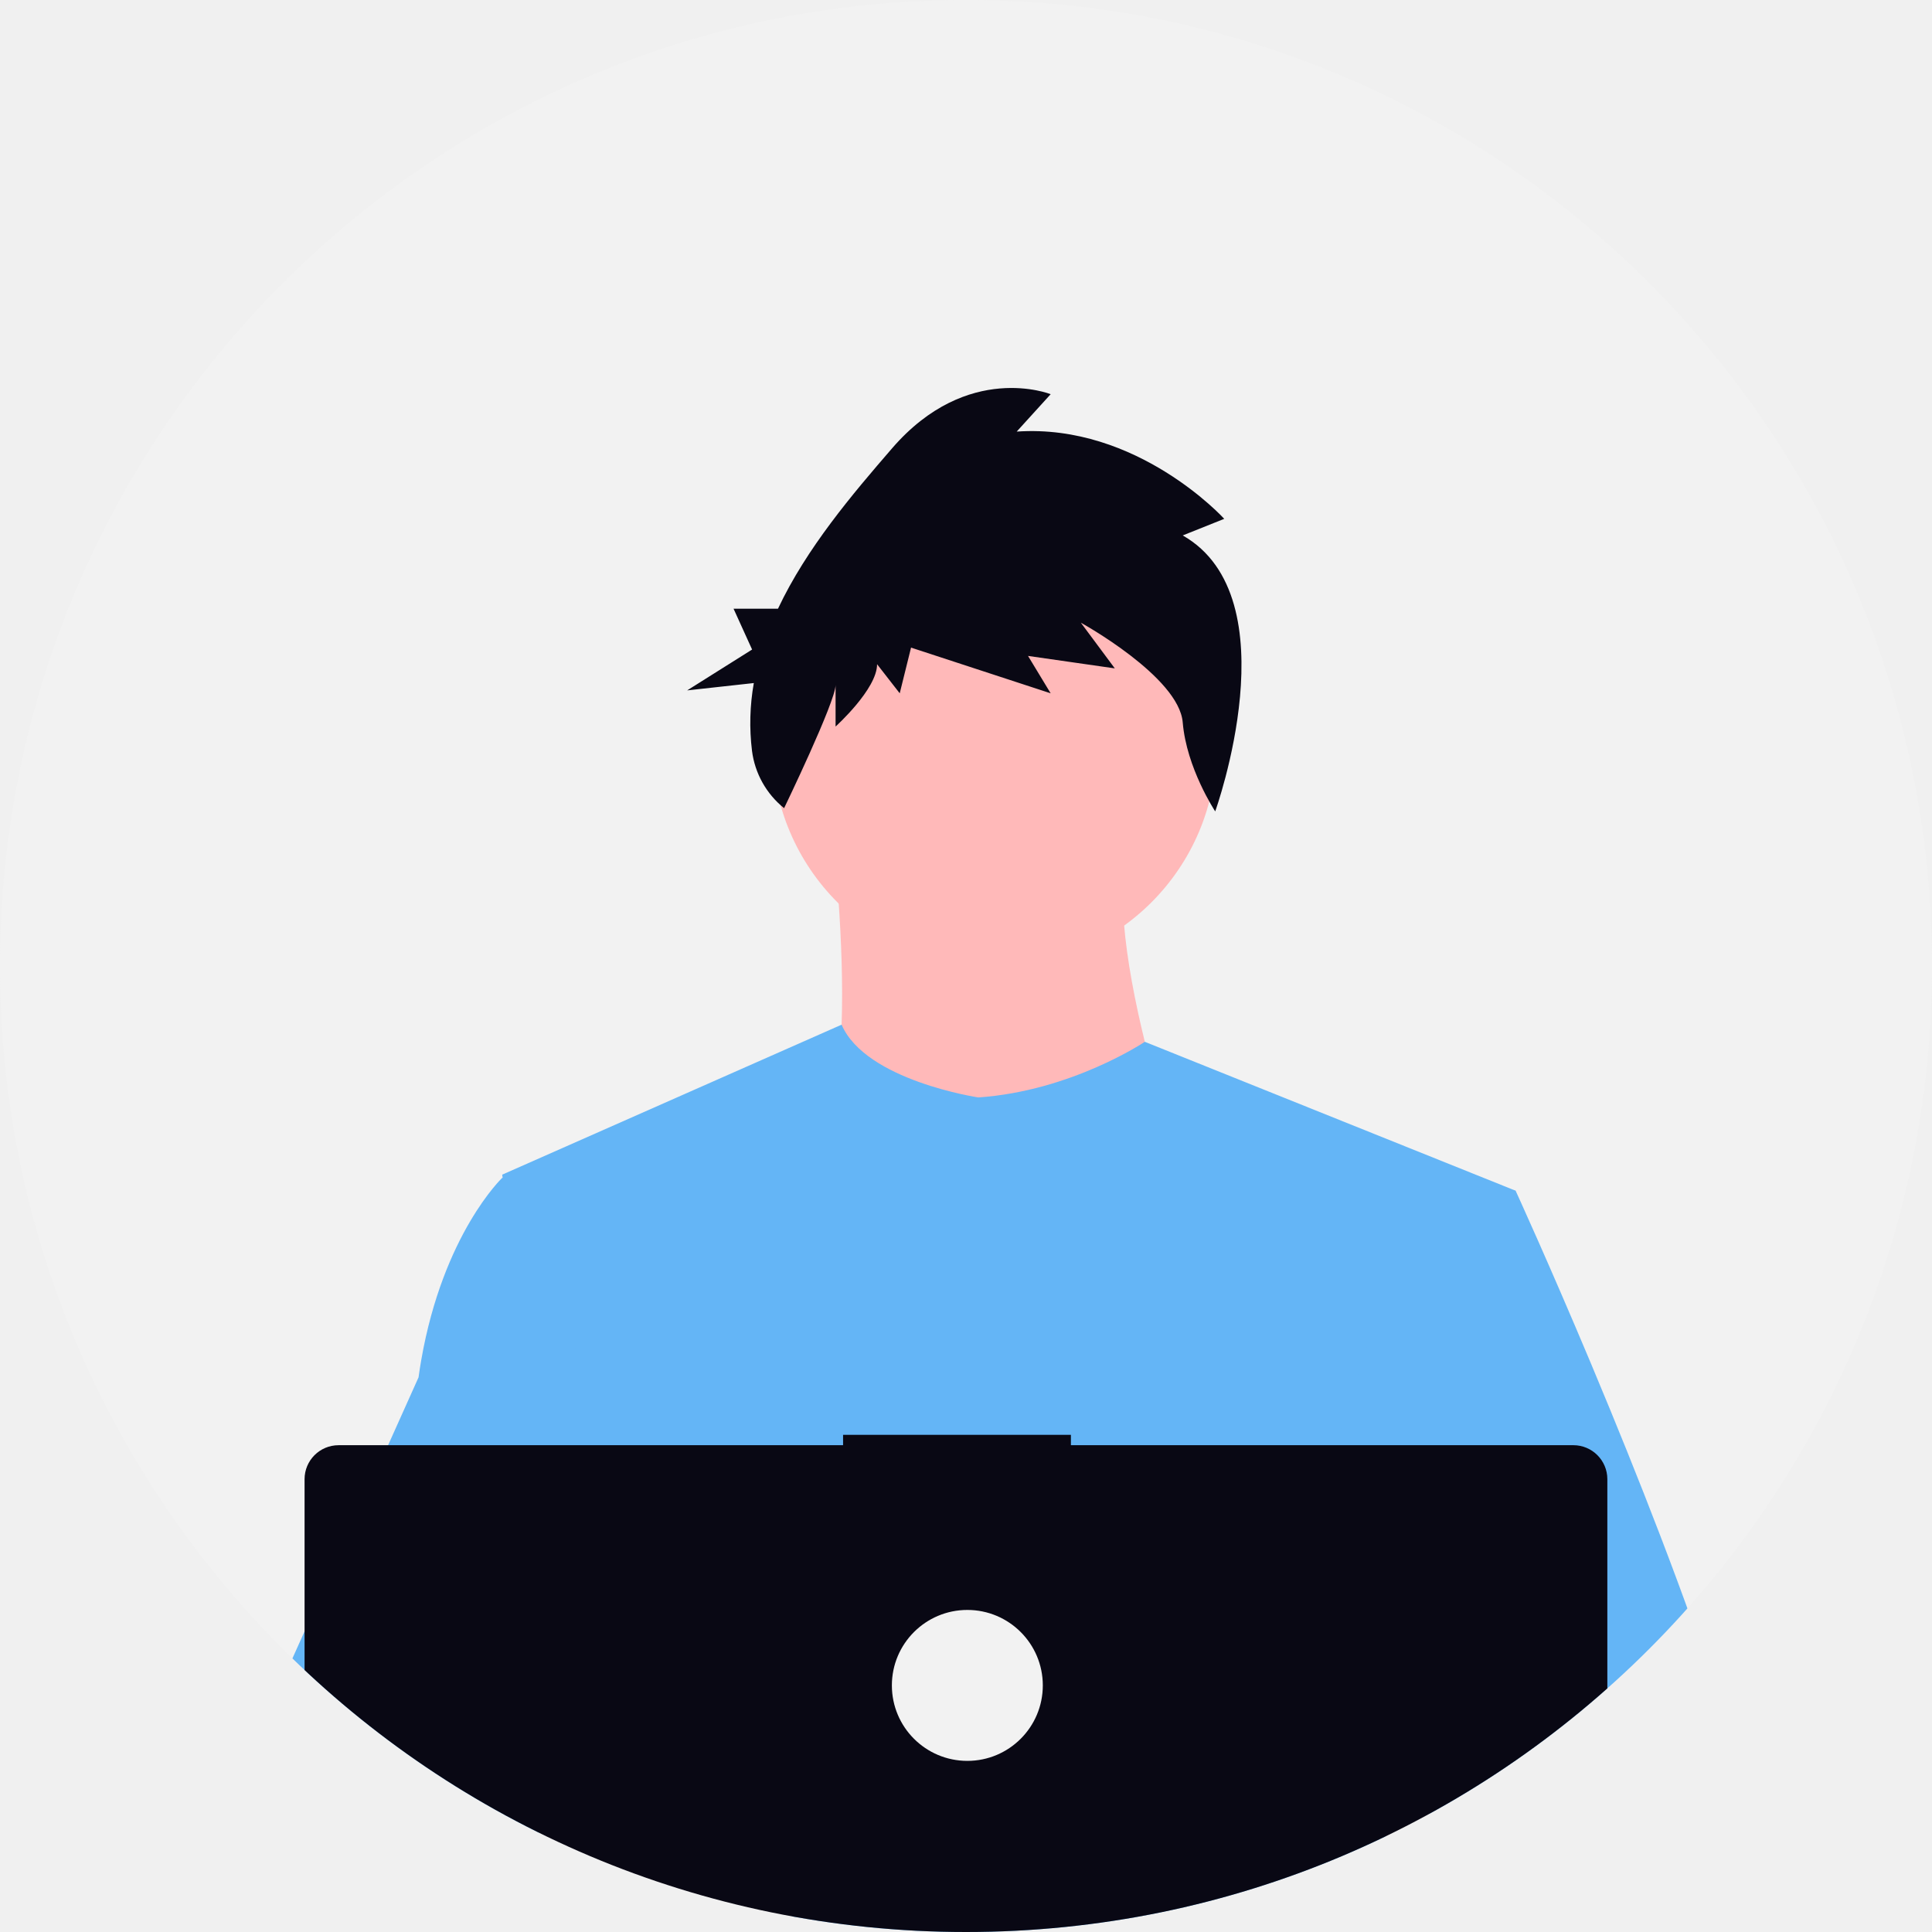
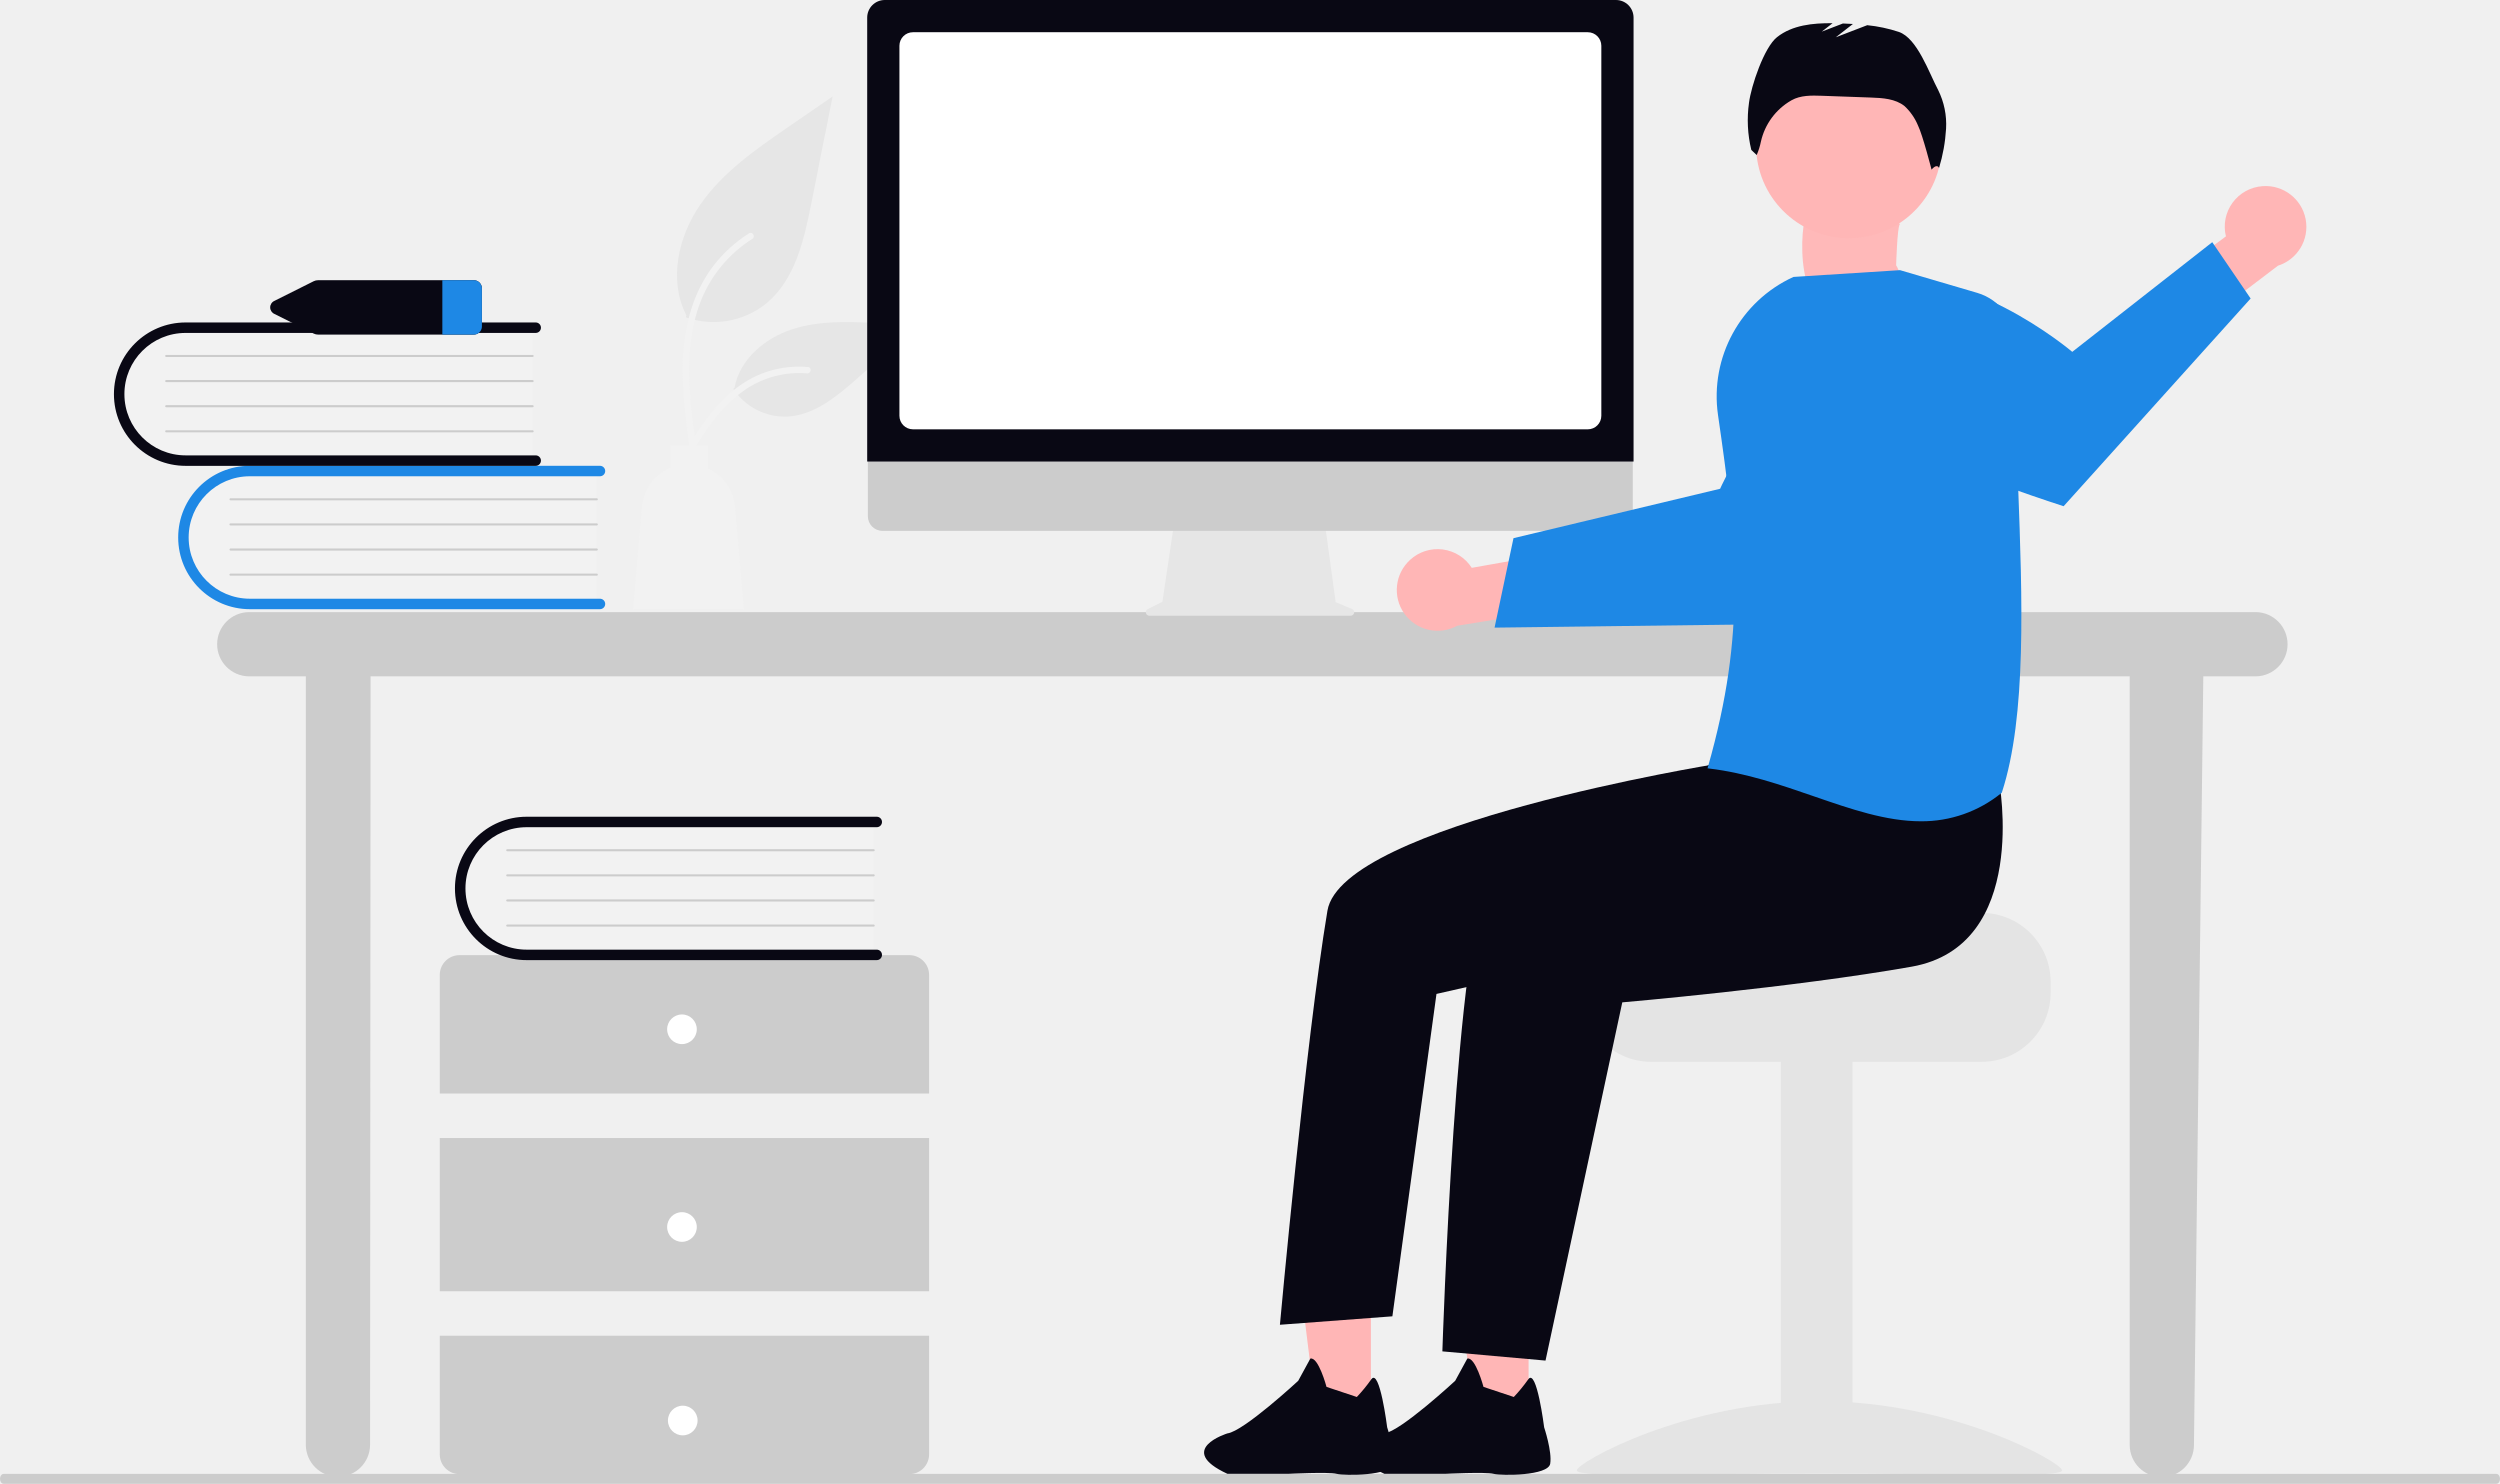
- <svg xmlns="http://www.w3.org/2000/svg" width="640" height="640" viewBox="0 0 640 640" role="img" artist="Katerina Limpitsouni" source="https://undraw.co/">
-   <defs>
-     <clipPath id="a-1252">
-       <circle cx="320" cy="320" r="320" transform="translate(626 151)" fill="none" stroke="#707070" stroke-width="1" />
-     </clipPath>
-   </defs>
-   <g transform="translate(-626 -151)">
-     <circle cx="320" cy="320" r="320" transform="translate(626 151)" fill="#f2f2f2" />
-     <g clip-path="url(#a-1252)">
-       <path d="M581.722,260.562S595.577,365,574.262,376.728s126.823,12.789,126.823,12.789-33.038-90.588-18.118-118.3Z" transform="translate(318.813 155.394)" fill="#ffb9b9" />
-       <circle cx="73.536" cy="73.536" r="73.536" transform="translate(881.887 324.39)" fill="#ffb9b9" />
-       <path d="M809.257,390.045l-12.32,56.1-26.05,118.69-.78,6.5-8.99,75.25-5.98,49.99-4.01,33.58c-24.38,12.53-42.05,21.18-42.05,21.18s-1.52-7.62-3.97-17.37c-17.11,5.13-48.77,13.64-75.6,15.34,9.77,10.89-141.12-266.12-146.91-303.16-4.66-29.81-8.16-55-8.9-60.36-.1-.7-.15-1.06-.15-1.06l112.43-49.68c7.99,18.53,45.3,24.1,45.3,24.1,30.91-2.13,55.14-18.43,55.14-18.43Z" transform="translate(318.813 155.394)" fill="#64B5F6" />
-       <path d="M720.129,154.235l13.749-5.5s-28.749-31.651-68.747-28.9l11.25-12.385s-27.5-11.009-52.5,17.89c-13.141,15.191-28.346,33.048-37.825,53.163H571.33l6.146,13.532-21.509,13.532,22.077-2.431a75.616,75.616,0,0,0-.6,22.445,29.041,29.041,0,0,0,10.634,19h0s17.052-35.3,17.052-40.8v13.761S618.88,205.157,618.88,196.9l7.5,9.633,3.75-15.137,46.248,15.137-7.5-12.385,28.749,4.128-11.25-15.137s32.5,17.89,33.749,33.027,10.762,29.481,10.762,29.481S756.378,174.877,720.129,154.235Z" transform="translate(297.666 174.133)" fill="#090814" />
-       <path d="M889.187,647.955c-7.49,8.12-26.05,20.35-48.55,33.59-8.37,4.92-17.28,9.99-26.37,15.03-21.69,12.03-44.4,23.95-63.14,33.58-24.38,12.53-42.05,21.18-42.05,21.18s-1.52-7.62-3.97-17.37c-3.28-13.05-8.22-29.92-13.37-37.39-.18-.26-.36-.5-.54-.74-1.5-1.97-3.01-3.12-4.5-3.12l74.42-46.13,32.16-19.94-23.17-55.31-29.06-69.38,17.54-55.81,17.63-56.1h33.04s10.94,23.88,24.93,57.18c2.09,4.98,4.25,10.17,6.45,15.53C869.417,532.755,905.3,630.5,889.187,647.955Z" transform="translate(318.813 155.394)" fill="#64B5F6" />
-       <path d="M556.677,695.915a47.792,47.792,0,0,0-8.1.66c-22.99,3.95-29.77,24.76-31.7,38.7a71.847,71.847,0,0,0-.7,12.86l-20.31-15.62-7.4-5.69c-17.81-6.21-33.68-17.24-47.44-30.25a238.478,238.478,0,0,1-31.95-37.89,334.144,334.144,0,0,1-24.72-42.4,31.184,31.184,0,0,1-.43-26.45l25.15-56.05,36.76-81.92q.4-2.925.89-5.72c7.29-41.8,26.82-60.36,26.82-60.36h14.92l9.98,60.36,12.4,74.99-8.69,28.34-20.08,65.45,19.19,20.84Z" transform="translate(318.813 155.394)" fill="#64B5F6" />
-       <path d="M828.381,510.145H661.938v-3.431H586.466v3.431H419.337A11.259,11.259,0,0,0,408.079,521.4V749.315a11.259,11.259,0,0,0,11.259,11.259H828.381a11.259,11.259,0,0,0,11.259-11.259V521.4a11.259,11.259,0,0,0-11.259-11.259Z" transform="translate(318.813 119.599)" fill="#090814" />
-       <circle cx="25" cy="25" r="25" transform="translate(921.445 684.314)" fill="#f2f2f2" />
+ <svg xmlns="http://www.w3.org/2000/svg" width="880.503" height="522.591" viewBox="0 0 880.503 522.591" role="img" artist="Katerina Limpitsouni" source="https://undraw.co/">
+   <g id="Group_146" data-name="Group 146" transform="translate(-707.855 -327.582)">
+     <path id="Path_298-102" data-name="Path 298" d="M.982,1.458s.305,11.9-.916,13.125S14.717,51.822,32.116,35.95s3.968-22.282,3.968-22.282-6.41-11.9-6.1-13.125-28.387,0-28.387,0Z" transform="translate(1351.259 391.148) rotate(30)" fill="#ffb9b9" />
+     <path id="Path_2347-103" data-name="Path 2347" d="M1128.044,412.839H421.259a11.316,11.316,0,0,0,0,22.631h20.02v270.7a11.316,11.316,0,0,0,22.631,0l.172-270.7h619.571v270.7a11.315,11.315,0,1,0,22.631,0l3.292-270.7h18.469a11.316,11.316,0,0,0,0-22.631Z" transform="translate(374.286 130.326)" fill="#ccc" />
+     <path id="Path_2348-104" data-name="Path 2348" d="M545.834,371.853v47.918H425.781a23.974,23.974,0,0,1-1.667-47.918q.833-.029,1.667,0Z" transform="translate(372.223 120.892)" fill="#f2f2f2" />
+     <path id="Path_2349-105" data-name="Path 2349" d="M549.266,419.607a1.844,1.844,0,0,1-1.843,1.843h-123.3a25.249,25.249,0,0,1,0-50.5h123.3a1.843,1.843,0,1,1,0,3.686h-123.3a21.563,21.563,0,0,0,0,43.126h123.3A1.844,1.844,0,0,1,549.266,419.607Z" transform="translate(371.74 120.688)" fill="#1E88E5" />
+     <path id="Path_2350-106" data-name="Path 2350" d="M542.939,380.978H413.929a.369.369,0,0,1-.007-.737H542.939a.369.369,0,0,1,0,.737Z" transform="translate(375.118 122.826)" fill="#ccc" />
+     <path id="Path_2351-107" data-name="Path 2351" d="M542.939,388.17H413.929a.369.369,0,1,1-.007-.737H542.939a.369.369,0,0,1,0,.737Z" transform="translate(375.118 124.48)" fill="#ccc" />
+     <path id="Path_2352-108" data-name="Path 2352" d="M542.939,395.361H413.929a.369.369,0,0,1-.007-.737H542.939a.369.369,0,0,1,0,.737Z" transform="translate(375.118 126.135)" fill="#ccc" />
+     <path id="Path_2353-109" data-name="Path 2353" d="M542.939,402.553H413.929a.369.369,0,1,1-.007-.737H542.939a.369.369,0,0,1,0,.737Z" transform="translate(375.118 127.79)" fill="#ccc" />
+     <path id="Path_2354-110" data-name="Path 2354" d="M527.437,330.812V378.73H407.384a23.974,23.974,0,0,1-1.667-47.918q.833-.029,1.667,0Z" transform="translate(367.989 111.449)" fill="#f2f2f2" />
+     <path id="Path_2355-111" data-name="Path 2355" d="M530.868,378.566a1.844,1.844,0,0,1-1.843,1.843h-123.3a25.249,25.249,0,0,1,0-50.5h123.3a1.843,1.843,0,1,1,0,3.686h-123.3a21.563,21.563,0,0,0,0,43.126h123.3a1.844,1.844,0,0,1,1.843,1.843Z" transform="translate(367.507 111.245)" fill="#090814" />
+     <path id="Path_2356-112" data-name="Path 2356" d="M524.541,339.937H395.531a.369.369,0,1,1-.007-.737H524.541a.369.369,0,1,1,0,.737Z" transform="translate(370.885 113.382)" fill="#ccc" />
+     <path id="Path_2357-113" data-name="Path 2357" d="M524.541,347.128H395.531a.369.369,0,1,1-.007-.737H524.541a.369.369,0,1,1,0,.737Z" transform="translate(370.885 115.037)" fill="#ccc" />
+     <path id="Path_2358-114" data-name="Path 2358" d="M524.541,354.32H395.531a.369.369,0,1,1-.007-.737H524.541a.369.369,0,1,1,0,.737Z" transform="translate(370.885 116.692)" fill="#ccc" />
+     <path id="Path_2359-115" data-name="Path 2359" d="M524.541,361.512H395.531a.369.369,0,1,1-.007-.737H524.541a.369.369,0,1,1,0,.737Z" transform="translate(370.885 118.346)" fill="#ccc" />
+     <path id="Path_2360-116" data-name="Path 2360" d="M646.112,559.8v-41.78a6.964,6.964,0,0,0-6.963-6.963H480.731a6.964,6.964,0,0,0-6.963,6.963V559.8Z" transform="translate(388.972 152.926)" fill="#ccc" />
+     <rect id="Rectangle_635" data-name="Rectangle 635" width="172.344" height="53.966" transform="translate(862.74 728.395)" fill="#ccc" />
+     <path id="Path_2361-117" data-name="Path 2361" d="M473.768,620.029v41.78a6.964,6.964,0,0,0,6.963,6.964H639.148a6.963,6.963,0,0,0,6.963-6.963V620.029Z" transform="translate(388.972 178)" fill="#ccc" />
+     <circle id="Ellipse_427" data-name="Ellipse 427" cx="5.223" cy="5.223" r="5.223" transform="translate(942.819 684.874)" fill="#fff" />
+     <circle id="Ellipse_428" data-name="Ellipse 428" cx="5.223" cy="5.223" r="5.223" transform="translate(942.819 754.508)" fill="#fff" />
+     <circle id="Ellipse_429" data-name="Ellipse 429" cx="5.223" cy="5.223" r="5.223" transform="translate(943.099 822.668)" fill="#fff" />
+     <path id="Path_2362-118" data-name="Path 2362" d="M625.086,472.333v47.918H505.033a23.974,23.974,0,1,1-1.669-47.918q.834-.029,1.669,0Z" transform="translate(390.458 144.013)" fill="#f2f2f2" />
+     <path id="Path_2363-119" data-name="Path 2363" d="M628.521,520.087a1.844,1.844,0,0,1-1.843,1.843H503.38a25.249,25.249,0,1,1-.03-50.5H626.678a1.843,1.843,0,1,1,0,3.686H503.38a21.563,21.563,0,1,0,0,43.126h123.3A1.844,1.844,0,0,1,628.521,520.087Z" transform="translate(389.973 143.808)" fill="#090814" />
+     <path id="Path_2364-120" data-name="Path 2364" d="M622.191,481.458H493.181a.369.369,0,1,1-.007-.737H622.191a.369.369,0,1,1,0,.737Z" transform="translate(393.354 145.946)" fill="#ccc" />
+     <path id="Path_2365-121" data-name="Path 2365" d="M622.191,488.65H493.181a.369.369,0,1,1-.007-.737H622.191a.369.369,0,1,1,0,.737Z" transform="translate(393.354 147.601)" fill="#ccc" />
+     <path id="Path_2366-122" data-name="Path 2366" d="M622.191,495.841H493.181a.369.369,0,1,1-.007-.737H622.191a.369.369,0,1,1,0,.737Z" transform="translate(393.354 149.255)" fill="#ccc" />
+     <path id="Path_2367-123" data-name="Path 2367" d="M622.191,503.033H493.181a.369.369,0,1,1-.007-.737H622.191a.369.369,0,1,1,0,.737Z" transform="translate(393.354 150.91)" fill="#ccc" />
+     <path id="Path_2368-124" data-name="Path 2368" d="M496.748,317.815h-54.7a3.379,3.379,0,0,0-1.5.348l-13.805,6.911a2.516,2.516,0,0,0,0,4.631l13.805,6.911a3.38,3.38,0,0,0,1.5.348h54.7a2.871,2.871,0,0,0,3.029-2.664V320.479A2.871,2.871,0,0,0,496.748,317.815Z" transform="translate(377.801 108.46)" fill="#090814" />
+     <path id="Path_2369-125" data-name="Path 2369" d="M488.435,320.479V334.3a2.871,2.871,0,0,1-3.029,2.664h-10.9V317.815h10.9A2.871,2.871,0,0,1,488.435,320.479Z" transform="translate(389.143 108.46)" fill="#1E88E5" />
+     <g id="Group_145" data-name="Group 145" transform="translate(930.839 361.542)">
+       <path id="Path_2370-126" data-name="Path 2370" d="M216.167,522.649a29.518,29.518,0,0,0,28.5-5.021c9.983-8.379,13.114-22.184,15.66-34.967l7.533-37.809-15.771,10.86c-11.342,7.81-22.939,15.869-30.792,27.181s-11.281,26.753-4.971,38.993" transform="translate(-197.593 -444.852)" fill="#e6e6e6" />
+       <path id="Path_2371-127" data-name="Path 2371" d="M217.9,577.9c-1.6-11.627-3.238-23.4-2.118-35.156.994-10.437,4.179-20.631,10.661-28.989a48.223,48.223,0,0,1,12.373-11.212c1.237-.781,2.376,1.18,1.144,1.957a45.845,45.845,0,0,0-18.134,21.88c-3.948,10.042-4.582,20.989-3.9,31.656.411,6.451,1.283,12.86,2.162,19.26a1.174,1.174,0,0,1-.792,1.394,1.14,1.14,0,0,1-1.394-.792Z" transform="translate(-197.983 -454.326)" fill="#f2f2f2" />
+       <path id="Path_2372-128" data-name="Path 2372" d="M236.8,563.524a21.729,21.729,0,0,0,18.932,9.771c9.584-.455,17.574-7.144,24.766-13.494l21.274-18.783-14.08-.674c-10.125-.484-20.512-.936-30.156,2.186S239,553.167,237.238,563.15" transform="translate(-201.506 -460.527)" fill="#e6e6e6" />
+       <path id="Path_2373-129" data-name="Path 2373" d="M212.964,593.88c7.683-13.595,16.595-28.7,32.519-33.533a36.288,36.288,0,0,1,13.678-1.412c1.452.125,1.09,2.364-.36,2.239a33.712,33.712,0,0,0-21.828,5.775c-6.155,4.189-10.947,10.013-15,16.19-2.484,3.783-4.71,7.727-6.936,11.665C214.324,596.062,212.245,595.153,212.964,593.88Z" transform="translate(-197.554 -463.624)" fill="#f2f2f2" />
+       <path id="Path_2374-130" data-name="Path 2374" d="M197.644,613.664a16.453,16.453,0,0,1,10.082-13.781v-7.859h13.182v8.107a16.444,16.444,0,0,1,9.533,13.533l3.1,36.031h-39Z" transform="translate(-194.544 -469.098)" fill="#f2f2f2" />
    </g>
+     <path id="Path_2375-131" data-name="Path 2375" d="M748.56,417.825l-5.775-2.432-3.962-28.951H686.065l-4.294,28.833-5.167,2.583a1.227,1.227,0,0,0,.549,2.324h70.931a1.227,1.227,0,0,0,.476-2.358Z" transform="translate(435.488 124.253)" fill="#e6e6e6" />
+     <path id="Path_2376-132" data-name="Path 2376" d="M860.626,397.37H601.465a5.134,5.134,0,0,1-5.123-5.134V355.691H865.749v36.545a5.134,5.134,0,0,1-5.123,5.134Z" transform="translate(417.176 117.177)" fill="#ccc" />
+     <path id="Path_2377-133" data-name="Path 2377" d="M866.064,400.14H596.15V243.771a6.2,6.2,0,0,1,6.19-6.189H859.874a6.2,6.2,0,0,1,6.19,6.189Z" transform="translate(417.132 90)" fill="#090814" />
+     <path id="Path_2378-134" data-name="Path 2378" d="M847.82,386.668H610.148a4.777,4.777,0,0,1-4.772-4.772V251.58a4.777,4.777,0,0,1,4.772-4.772H847.82a4.777,4.777,0,0,1,4.772,4.772V381.9a4.777,4.777,0,0,1-4.772,4.772Z" transform="translate(419.255 92.123)" fill="#fff" />
+     <path id="Path_2379-135" data-name="Path 2379" d="M752.456,398.6a14.289,14.289,0,0,1,21.731,2.8l32.148-5.716,8.238,18.689L769.061,421.8a14.366,14.366,0,0,1-16.6-23.2Z" transform="translate(452.02 126.176)" fill="#ffb6b6" />
+     <path id="Path_2380-136" data-name="Path 2380" d="M775.776,435.034l33.515-.418,4.242-.057,68.187-.859s18.517-17.665,34.641-35.853L914.1,381.5a66.783,66.783,0,0,0-22.392-41.349c-23.093,15.431-36.485,45.973-36.485,45.973l-42.279,10.112-4.23,1.011-26.27,6.278Z" transform="translate(458.464 113.601)" fill="#1E88E5" />
+     <path id="Path_2381-137" data-name="Path 2381" d="M941.565,498.962h-62.56c0,2.681-68.386,4.856-68.386,4.856a24.981,24.981,0,0,0-4.1,3.885,24.107,24.107,0,0,0-5.634,15.539v3.885a24.289,24.289,0,0,0,24.28,24.28h116.4a24.3,24.3,0,0,0,24.28-24.28v-3.885A24.314,24.314,0,0,0,941.565,498.962Z" transform="translate(464.242 150.143)" fill="#e4e4e4" />
+     <rect id="Rectangle_636" data-name="Rectangle 636" width="25.252" height="145.754" transform="translate(1335.062 700.586)" fill="#e4e4e4" />
+     <path id="Path_2382-138" data-name="Path 2382" d="M799.312,663.139c0,2.728,38.265,1.055,85.467,1.055s85.467,1.673,85.467-1.055-38.265-24.365-85.467-24.365S799.312,660.41,799.312,663.139Z" transform="translate(463.879 182.314)" fill="#e4e4e4" />
+     <path id="Path_2383-139" data-name="Path 2383" d="M680.374,421.021H661.58l-8.94-72.488h27.736Z" transform="translate(565.854 407.778)" fill="#ffb6b6" />
+     <path id="Path_2385-140" data-name="Path 2385" d="M635.219,421.021H616.425l-8.94-72.488h27.736Z" transform="translate(555.464 407.778)" fill="#ffb6b6" />
+     <circle id="Ellipse_430" data-name="Ellipse 430" cx="32.676" cy="32.676" r="32.676" transform="translate(1326.354 346.122)" fill="#ffb6b6" />
+     <path id="Path_2387-141" data-name="Path 2387" d="M956.891,463.163s10.964,57.975-30.752,65.358S824.2,541.093,824.2,541.093L797.163,667.26l-36.33-3.244s4.832-151.877,16.714-163.759S864.53,452.8,864.53,452.8Z" transform="translate(455.025 139.521)" fill="#090814" />
+     <path id="Path_2388-142" data-name="Path 2388" d="M886.119,441.471l-18.245,18.3S736.138,480.994,731.056,511.42c-7.673,45.937-16.735,145.831-16.735,145.831l39.608-2.971L769.46,540.728l63.372-14.415,72.1-39.293Z" transform="translate(444.323 136.915)" fill="#090814" />
+     <path id="Path_2389-143" data-name="Path 2389" d="M915.328,267.765C912.1,261.679,908,249.55,901.493,247.3a51.758,51.758,0,0,0-11.143-2.374l-11.066,4.256,6.023-4.684q-1.759-.1-3.516-.171l-7.467,2.872,3.82-2.971c-6.961-.071-14.146.652-19.54,4.89-4.6,3.613-9.154,17.3-9.891,23.1a44.184,44.184,0,0,0,.812,16.644l1.891,1.8a23.207,23.207,0,0,0,1.484-4.722,22.364,22.364,0,0,1,10.705-14.523l.1-.058c3.171-1.785,7.02-1.7,10.656-1.572l17.273.622c4.156.15,8.63.413,11.87,3.019a19.546,19.546,0,0,1,4.746,6.875c1.61,3.249,4.756,15.5,4.756,15.5s1.78-2.313,2.633-.592a59.533,59.533,0,0,0,2.478-13.818A27.073,27.073,0,0,0,915.328,267.765Z" transform="translate(475.146 91.528)" fill="#090814" />
+     <path id="Path_2390-144" data-name="Path 2390" d="M1003.029,290.891A14.289,14.289,0,0,0,990.1,308.577L963.82,327.96,971.7,346.8l36.723-27.894a14.366,14.366,0,0,0-5.4-28.017Z" transform="translate(501.732 102.258)" fill="#ffb6b6" />
+     <path id="Path_2391-145" data-name="Path 2391" d="M1017.691,326.762l-65.873,73.159s-31.5-10.085-55.865-21.018l-10.945-33.616a66.847,66.847,0,0,1-3.2-24.189c33.774-8.987,73.057,24.453,73.057,24.453l49.309-38.624Z" transform="translate(482.841 105.956)" fill="#1E88E5" />
+     <path id="Path_2392-146" data-name="Path 2392" d="M874.33,500.289c-11.752-4.06-23.9-8.257-37.013-9.833l-.563-.068.155-.545c13.569-47.643,10.182-78.119,3.533-123.9a46.241,46.241,0,0,1,26.507-48.59l.08-.036,37.437-2.379.085-.005,27.228,8.008a18.677,18.677,0,0,1,13.368,18.244c-.3,15.056.33,31.865.993,49.66,1.486,39.924,3.022,81.207-5.7,107.992l-.046.14-.116.091a44.4,44.4,0,0,1-28.392,9.973C899.669,509.042,887.2,504.734,874.33,500.289Z" transform="translate(472.495 107.798)" fill="#1E88E5" />
+     <path id="Path_2393-147" data-name="Path 2393" d="M989.567,663.07H111.609c-.7,0-1.272-.779-1.272-1.741s.57-1.741,1.272-1.741H989.567c.7,0,1.272.779,1.272,1.741S990.27,663.07,989.567,663.07Z" transform="translate(597.519 187.103)" fill="#ccc" />
+     <path id="Path_94-148" data-name="Path 94" d="M907.854,678.591a55.9,55.9,0,0,0,5.1-6.231c2.959-4.1,5.585,16.912,5.585,16.912s2.848,8.545,2.136,12.817-17.089,4.272-19.937,3.56-17.089,0-17.089,0H862.283c-18.513-8.544,0-14.241,0-14.241,5.7-.712,24.922-18.513,24.922-18.513l4.272-7.832c2.848-.712,5.7,9.969,5.7,9.969Z" transform="translate(277.878 141.014)" fill="#090814" />
+     <path id="Path_2394-149" data-name="Path 2394" d="M907.854,678.591a55.9,55.9,0,0,0,5.1-6.231c2.959-4.1,5.585,16.912,5.585,16.912s2.848,8.545,2.136,12.817-17.089,4.272-19.937,3.56-17.089,0-17.089,0H862.283c-18.513-8.544,0-14.241,0-14.241,5.7-.712,24.922-18.513,24.922-18.513l4.272-7.832c2.848-.712,5.7,9.969,5.7,9.969Z" transform="translate(333.164 141.014)" fill="#090814" />
  </g>
</svg>
